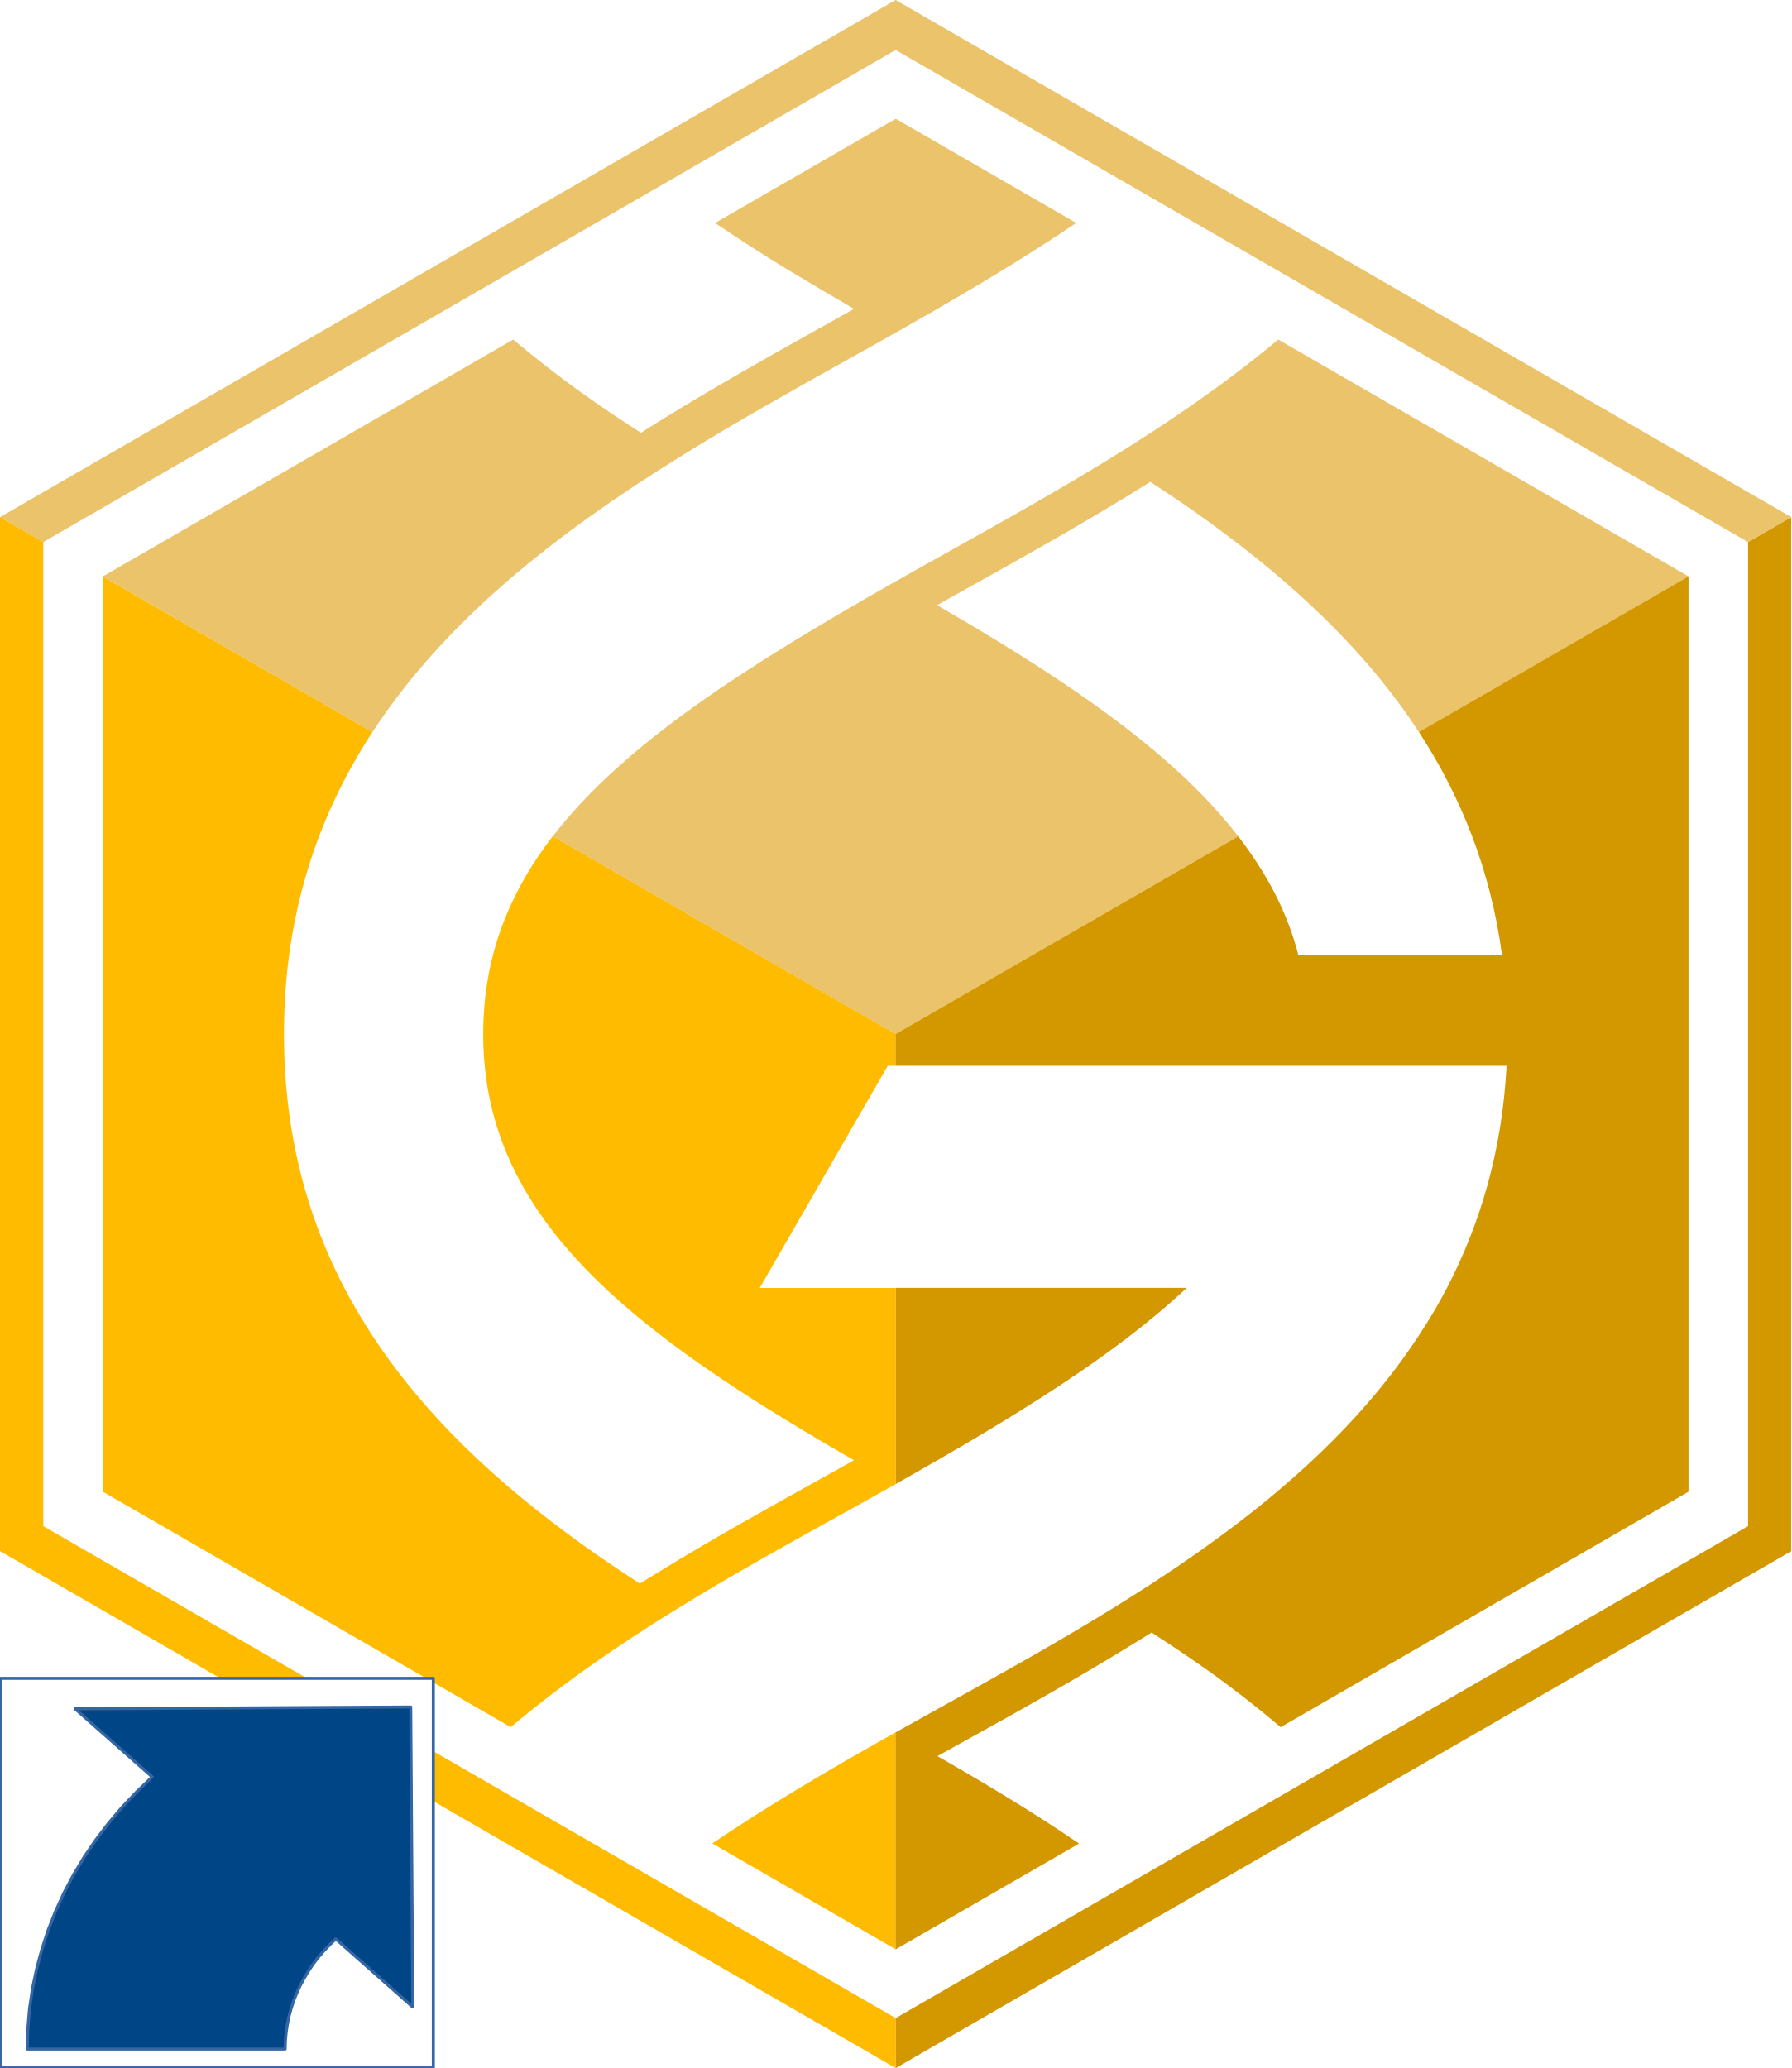
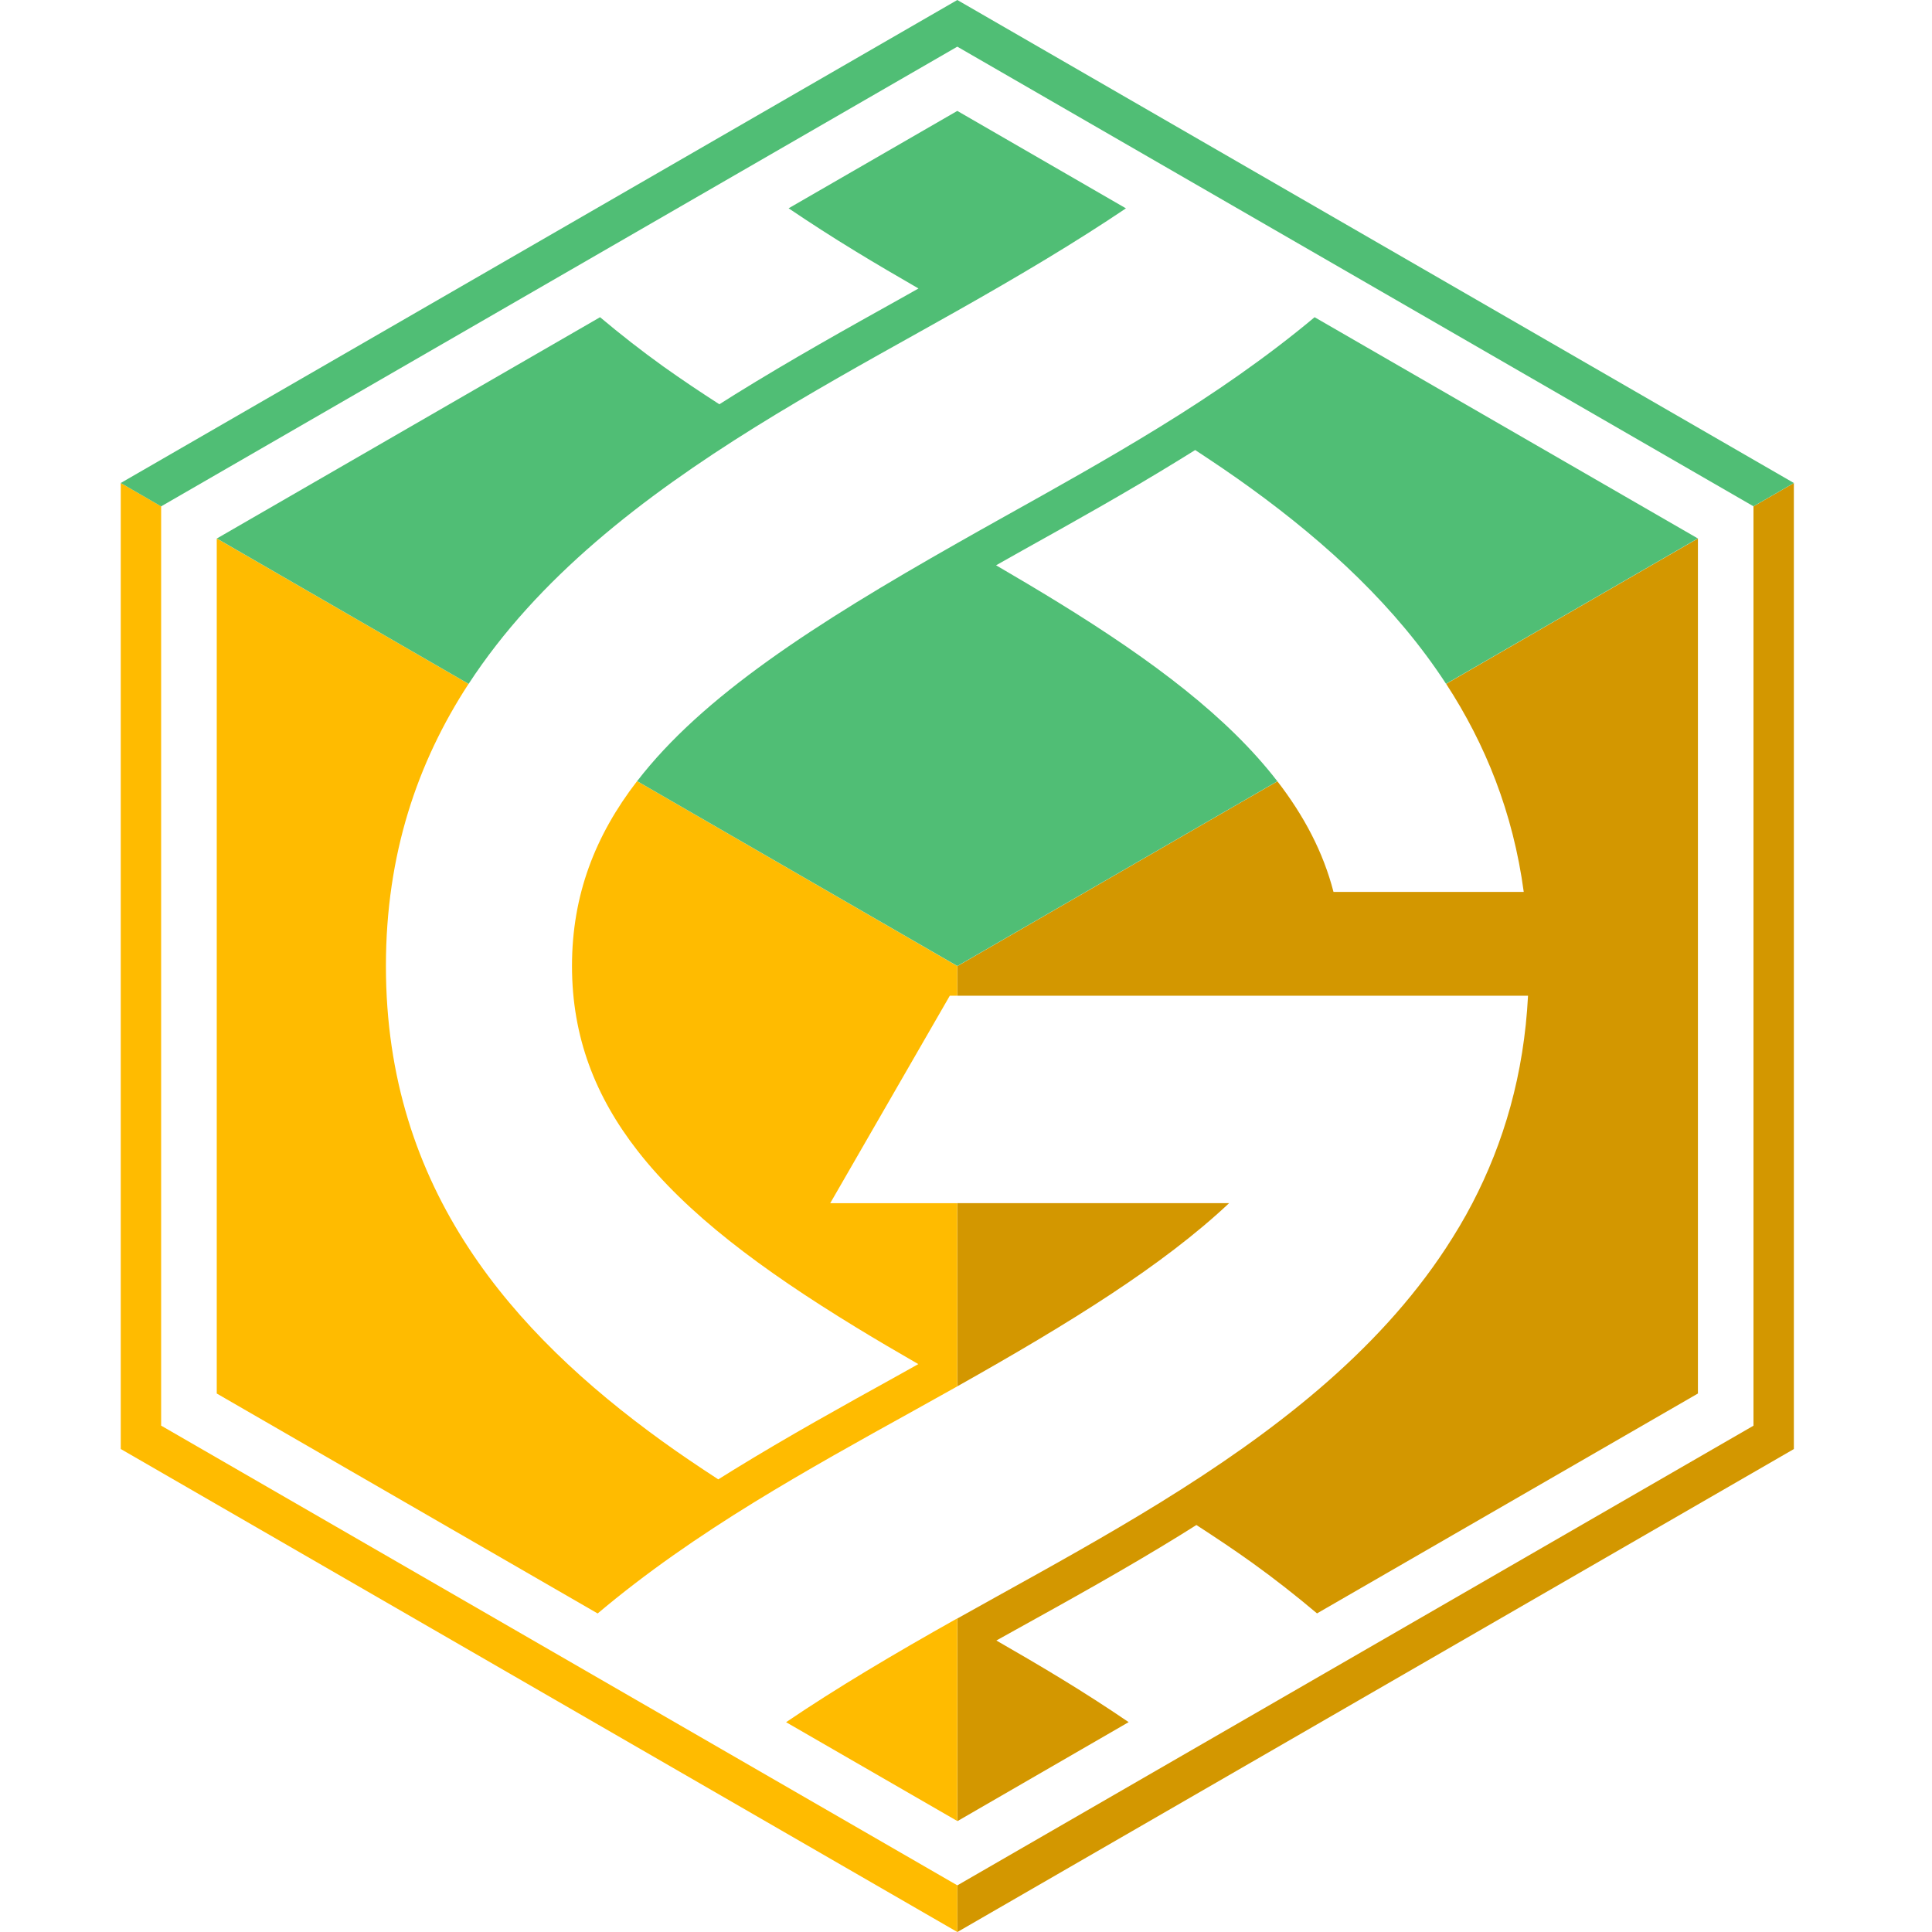
- <svg xmlns="http://www.w3.org/2000/svg" xmlns:ns1="http://xml.openoffice.org/svg/export" version="1.2" width="168.03mm" height="194.03mm" viewBox="0 0 16803 19403" preserveAspectRatio="xMidYMid" fill-rule="evenodd" stroke-width="28.222" stroke-linejoin="round" xml:space="preserve">
-   <defs class="ClipPathGroup">
-     <clipPath id="presentation_clip_path" clipPathUnits="userSpaceOnUse">
-       <rect x="0" y="0" width="16803" height="19403" />
-     </clipPath>
-     <clipPath id="presentation_clip_path_shrink" clipPathUnits="userSpaceOnUse">
-       <rect x="16" y="19" width="16770" height="19365" />
-     </clipPath>
-   </defs>
-   <defs class="TextShapeIndex">
-     <g ns1:slide="id1" ns1:id-list="id3 id4 id5 id6 id7 id8 id9 id10 id11 id12 id13" />
-   </defs>
-   <defs class="EmbeddedBulletChars">
-     <g id="bullet-char-template-57356" transform="scale(0.0004882812,-0.0004882812)">
-       <path d="M 580,1141 L 1163,571 580,0 -4,571 580,1141 Z" />
-     </g>
-     <g id="bullet-char-template-57354" transform="scale(0.0004882812,-0.0004882812)">
-       <path d="M 8,1128 L 1137,1128 1137,0 8,0 8,1128 Z" />
-     </g>
-     <g id="bullet-char-template-10146" transform="scale(0.0004882812,-0.0004882812)">
-       <path d="M 174,0 L 602,739 174,1481 1456,739 174,0 Z M 1358,739 L 309,1346 659,739 1358,739 Z" />
-     </g>
-     <g id="bullet-char-template-10132" transform="scale(0.0004882812,-0.0004882812)">
-       <path d="M 2015,739 L 1276,0 717,0 1260,543 174,543 174,936 1260,936 717,1481 1274,1481 2015,739 Z" />
-     </g>
-     <g id="bullet-char-template-10007" transform="scale(0.0004882812,-0.0004882812)">
-       <path d="M 0,-2 C -7,14 -16,27 -25,37 L 356,567 C 262,823 215,952 215,954 215,979 228,992 255,992 264,992 276,990 289,987 310,991 331,999 354,1012 L 381,999 492,748 772,1049 836,1024 860,1049 C 881,1039 901,1025 922,1006 886,937 835,863 770,784 769,783 710,716 594,584 L 774,223 C 774,196 753,168 711,139 L 727,119 C 717,90 699,76 672,76 641,76 570,178 457,381 L 164,-76 C 142,-110 111,-127 72,-127 30,-127 9,-110 8,-76 1,-67 -2,-52 -2,-32 -2,-23 -1,-13 0,-2 Z" />
-     </g>
-     <g id="bullet-char-template-10004" transform="scale(0.0004882812,-0.0004882812)">
-       <path d="M 285,-33 C 182,-33 111,30 74,156 52,228 41,333 41,471 41,549 55,616 82,672 116,743 169,778 240,778 293,778 328,747 346,684 L 369,508 C 377,444 397,411 428,410 L 1163,1116 C 1174,1127 1196,1133 1229,1133 1271,1133 1292,1118 1292,1087 L 1292,965 C 1292,929 1282,901 1262,881 L 442,47 C 390,-6 338,-33 285,-33 Z" />
-     </g>
-     <g id="bullet-char-template-9679" transform="scale(0.0004882812,-0.0004882812)">
-       <path d="M 813,0 C 632,0 489,54 383,161 276,268 223,411 223,592 223,773 276,916 383,1023 489,1130 632,1184 813,1184 992,1184 1136,1130 1245,1023 1353,916 1407,772 1407,592 1407,412 1353,268 1245,161 1136,54 992,0 813,0 Z" />
-     </g>
-     <g id="bullet-char-template-8226" transform="scale(0.0004882812,-0.0004882812)">
-       <path d="M 346,457 C 273,457 209,483 155,535 101,586 74,649 74,723 74,796 101,859 155,911 209,963 273,989 346,989 419,989 480,963 531,910 582,859 608,796 608,723 608,648 583,586 532,535 482,483 420,457 346,457 Z" />
-     </g>
-     <g id="bullet-char-template-8211" transform="scale(0.0004882812,-0.0004882812)">
-       <path d="M -4,459 L 1135,459 1135,606 -4,606 -4,459 Z" />
-     </g>
-     <g id="bullet-char-template-61548" transform="scale(0.0004882812,-0.0004882812)">
-       <path d="M 173,740 C 173,903 231,1043 346,1159 462,1274 601,1332 765,1332 928,1332 1067,1274 1183,1159 1299,1043 1357,903 1357,740 1357,577 1299,437 1183,322 1067,206 928,148 765,148 601,148 462,206 346,322 231,437 173,577 173,740 Z" />
-     </g>
-   </defs>
-   <defs class="TextEmbeddedBitmaps" />
-   <g>
-     <g id="id2" class="Master_Slide">
-       <g id="bg-id2" class="Background" />
-       <g id="bo-id2" class="BackgroundObjects" />
-     </g>
-   </g>
-   <g class="SlideGroup">
-     <g>
-       <g id="container-id1">
-         <g id="id1" class="Slide" clip-path="url(#presentation_clip_path)">
-           <g class="Page">
-             <g class="com.sun.star.drawing.ClosedBezierShape">
-               <g id="id3">
-                 <rect class="BoundingBox" stroke="none" fill="none" x="8401" y="12082" width="2733" height="1843" />
-                 <path fill="rgb(211,151,0)" stroke="none" d="M 11133,12083 L 8402,12083 8402,13924 C 9529,13289 10464,12712 11133,12083 Z" />
-               </g>
-             </g>
-             <g class="com.sun.star.drawing.ClosedBezierShape">
-               <g id="id4">
-                 <rect class="BoundingBox" stroke="none" fill="none" x="965" y="5408" width="7439" height="10798" />
-                 <path fill="rgb(255,187,0)" stroke="none" d="M 5186,7845 C 4766,8391 4533,8989 4533,9702 4533,10415 4767,11013 5190,11557 5683,12190 6433,12749 7381,13328 7582,13451 7793,13575 8011,13701 7934,13744 7858,13787 7778,13831 7250,14124 6704,14426 6164,14758 6110,14791 6056,14824 6003,14858 5812,14734 5623,14607 5440,14475 4677,13924 3994,13295 3496,12535 2981,11751 2664,10827 2664,9702 2664,8579 2981,7655 3494,6868 L 965,5408 965,13996 4791,16205 C 5276,15796 5809,15428 6363,15088 6891,14763 7434,14462 7963,14170 8112,14087 8259,14005 8403,13924 L 8403,12084 7127,12084 8328,10000 8403,10000 8403,9702 5186,7845 Z" />
-               </g>
-             </g>
-             <g class="com.sun.star.drawing.ClosedBezierShape">
-               <g id="id5">
-                 <rect class="BoundingBox" stroke="none" fill="none" x="6682" y="16253" width="1722" height="2038" />
-                 <path fill="rgb(255,187,0)" stroke="none" d="M 6682,17296 L 8403,18290 8403,16253 C 7760,16613 7186,16955 6682,17296 Z" />
-               </g>
-             </g>
-             <g class="com.sun.star.drawing.ClosedBezierShape">
-               <g id="id6">
-                 <rect class="BoundingBox" stroke="none" fill="none" x="965" y="1114" width="9132" height="5756" />
-                 <path fill="rgb(234,195,106)" stroke="none" d="M 8403,1114 L 6708,2092 C 6921,2236 7144,2380 7383,2526 7584,2648 7795,2772 8012,2898 7958,2928 7905,2958 7850,2989 7298,3297 6728,3615 6171,3961 6117,3994 6065,4028 6013,4061 5822,3938 5633,3812 5450,3681 5230,3523 5019,3357 4814,3186 L 965,5408 3494,6869 C 4188,5804 5243,4992 6372,4290 6920,3949 7486,3634 8035,3327 8160,3258 8282,3189 8403,3121 9033,2765 9599,2428 10096,2092 L 8403,1114 Z" />
-               </g>
-             </g>
-             <g class="com.sun.star.drawing.ClosedBezierShape">
-               <g id="id7">
-                 <rect class="BoundingBox" stroke="none" fill="none" x="5186" y="3186" width="10655" height="6518" />
-                 <path fill="rgb(234,195,106)" stroke="none" d="M 11991,3186 C 11509,3589 10980,3953 10433,4290 9917,4608 9386,4904 8870,5192 8711,5281 8555,5368 8402,5455 6966,6270 5844,6992 5186,7846 L 8402,9703 11616,7847 C 11122,7206 10371,6639 9417,6051 9217,5928 9008,5804 8791,5678 8879,5629 8965,5580 9055,5530 9546,5256 10102,4946 10632,4620 10685,4587 10738,4554 10791,4521 10981,4645 11170,4772 11352,4905 12121,5464 12810,6100 13311,6869 L 15840,5409 15840,5408 11991,3186 Z" />
-               </g>
-             </g>
-             <g class="com.sun.star.drawing.ClosedBezierShape">
-               <g id="id8">
-                 <rect class="BoundingBox" stroke="none" fill="none" x="8402" y="5407" width="7440" height="12884" />
-                 <path fill="rgb(211,151,0)" stroke="none" d="M 10123,17297 C 9903,17148 9673,16999 9426,16849 9224,16726 9013,16602 8794,16477 8855,16443 8915,16409 8977,16375 9524,16072 10089,15759 10642,15417 10695,15385 10749,15351 10803,15317 10992,15440 11180,15565 11363,15696 11588,15857 11805,16028 12014,16205 L 15840,13996 15840,5408 13311,6868 C 13705,7474 13983,8161 14090,8958 L 12179,8958 C 12076,8555 11881,8191 11616,7847 L 8402,9702 8402,10000 8918,10000 12257,10000 14133,10000 C 14092,10789 13890,11476 13574,12084 13493,12239 13404,12389 13308,12534 12616,13591 11566,14394 10442,15088 9898,15424 9338,15734 8793,16036 8660,16110 8530,16182 8402,16254 L 8402,18290 10123,17297 Z" />
-               </g>
-             </g>
-             <g class="com.sun.star.drawing.PolyPolygonShape">
-               <g id="id9">
-                 <rect class="BoundingBox" stroke="none" fill="none" x="8402" y="4851" width="8404" height="14554" />
-                 <path fill="rgb(211,151,0)" stroke="none" d="M 16399,14319 L 8402,18935 8402,18935 8402,19404 8402,19404 16805,14553 16805,14553 16805,4851 16399,5085 16399,14319 Z" />
-               </g>
-             </g>
-             <g class="com.sun.star.drawing.PolyPolygonShape">
-               <g id="id10">
-                 <rect class="BoundingBox" stroke="none" fill="none" x="0" y="4851" width="8404" height="14554" />
-                 <path fill="rgb(255,187,0)" stroke="none" d="M 406,5085 L 0,4851 0,14553 0,14553 8403,19404 8403,18935 406,14319 406,14319 406,5085 Z" />
-               </g>
-             </g>
-             <g class="com.sun.star.drawing.PolyPolygonShape">
-               <g id="id11">
-                 <rect class="BoundingBox" stroke="none" fill="none" x="0" y="0" width="16805" height="5087" />
-                 <path fill="rgb(234,195,106)" stroke="none" d="M 0,4852 L 0,4852 406,5086 406,5086 8402,469 8402,469 16398,5086 16398,5086 16804,4852 16804,4852 8402,0 8402,0 0,4852 Z" />
-               </g>
-             </g>
-             <g class="com.sun.star.drawing.CustomShape">
-               <g id="id12">
-                 <rect class="BoundingBox" stroke="none" fill="none" x="0" y="15746" width="4067" height="3658" />
-                 <path fill="rgb(255,255,255)" stroke="none" d="M 2033,19402 L 1,19402 1,15747 4065,15747 4065,19402 2033,19402 Z" />
-                 <path fill="none" stroke="rgb(52,101,164)" d="M 2033,19402 L 1,19402 1,15747 4065,15747 4065,19402 2033,19402 Z" />
-               </g>
-             </g>
-             <g class="com.sun.star.drawing.CustomShape">
-               <g id="id13">
-                 <rect class="BoundingBox" stroke="none" fill="none" x="254" y="15591" width="8132" height="7271" />
-                 <path fill="rgb(0,69,134)" stroke="none" d="M 3150,18192 L 3091,18248 3036,18306 2984,18367 2936,18430 2892,18496 2852,18563 2815,18632 2783,18702 2754,18774 2730,18848 2710,18922 2695,18997 2684,19073 2677,19149 2675,19225 255,19225 261,19036 277,18848 304,18661 343,18475 392,18292 451,18111 521,17933 601,17758 691,17588 791,17421 901,17260 1020,17104 1147,16954 1284,16810 1428,16672 705,16033 3853,16016 3872,18831 3150,18192 Z M 255,15592 L 255,15592 Z M 8384,22860 L 8384,22860 Z" />
-                 <path fill="none" stroke="rgb(52,101,164)" d="M 3150,18192 L 3091,18248 3036,18306 2984,18367 2936,18430 2892,18496 2852,18563 2815,18632 2783,18702 2754,18774 2730,18848 2710,18922 2695,18997 2684,19073 2677,19149 2675,19225 255,19225 261,19036 277,18848 304,18661 343,18475 392,18292 451,18111 521,17933 601,17758 691,17588 791,17421 901,17260 1020,17104 1147,16954 1284,16810 1428,16672 705,16033 3853,16016 3872,18831 3150,18192 Z" />
-                 <path fill="none" stroke="rgb(52,101,164)" d="M 255,15592 L 255,15592 Z" />
-                 <path fill="none" stroke="rgb(52,101,164)" d="M 8384,22860 L 8384,22860 Z" />
-               </g>
-             </g>
-           </g>
-         </g>
-       </g>
-     </g>
+ <svg xmlns="http://www.w3.org/2000/svg" id="svg189" version="1.1" width="32" viewBox="0 0 32 32" height="32">
+   <defs id="defs193" />
+   <g id="g187" transform="translate(2)" fill="none">
+     <path id="path169" fill="#d39700" d="m18.358 19.928h-4.502v3.034c0-0.0 0-0.0 0-0 1.859-1.046 3.399-1.997 4.502-3.034z" />
+     <path id="path171" fill="#fb0" d="m8.552 12.938c-.694.9-1.078 1.887-1.078 3.062 0 1.176.387 2.162 1.084 3.058.813 1.044 2.05 1.967 3.613 2.922.332.203.68.407 1.039.614-.128.071-.254.142-.385.215-.871.482-1.771.981-2.663 1.529-.088.054-.177.109-.265.165-.315-.205-.626-.414-.928-.632-1.258-.909-2.385-1.946-3.206-3.199-.848-1.293-1.371-2.817-1.371-4.672 0-1.852.523-3.376 1.369-4.673l-4.171-2.408v14.162l6.309 3.643c.799-.674 1.679-1.281 2.592-1.842.871-.535 1.767-1.032 2.638-1.514.247-.137.489-.272.726-.405v-3.034h-2.104l1.981-3.437h.124v-.491-0z" />
+     <path id="path173" fill="#fb0" d="m11.02 28.525 2.836 1.637v-3.357c-1.058.594-2.006 1.157-2.836 1.72z" />
+     <path id="path179" fill="#d39700" d="m16.694 28.524c-.361-.246-.741-.491-1.149-.739-.333-.202-.681-.406-1.042-.613.101-.056.199-.111.302-.168.902-.5 1.834-1.016 2.746-1.579.087-.054.176-.11.265-.166.313.203.623.409.924.625.372.267.729.548 1.074.839l6.309-3.642 0-0v-14.162l-4.17 2.408c.651.999 1.108 2.132 1.285 3.446h-3.151c-.171-.663-.491-1.264-.929-1.832l-5.3 3.06v0.0.491h.851 5.507 3.093c-.067 1.302-.4 2.435-.922 3.437-.133.256-.281.503-.438.743-1.142 1.742-2.873 3.066-4.726 4.211-.897.554-1.822 1.066-2.72 1.564-.219.121-.433.241-.644.359-0.0 0-0.0 0-0.0 0l-0 3.357z" />
+     <path id="path181" fill="#d39700" d="m27.043 23.614-13.187 7.614-0-0v.773l0.0 0 13.856-8.0 0-0v-16l-.669.386v15.227z" />
+     <path id="path183" fill="#fb0" d="m.669 8.386-.669-.386v16l0.0 0 13.856 8v-.773l-13.187-7.614-0-0z" />
+     <path id="path252" d="m 19.774,5.254 c -0.794,0.664 -1.666,1.265 -2.569,1.82 -0.851,0.524 -1.726,1.012 -2.577,1.487 -0.263,0.147 -0.52,0.291 -0.771,0.434 -3.4e-5,3.4e-5 -9.9e-5,3.4e-5 -1.34e-4,5.8e-5 -2.369,1.344 -4.219,2.535 -5.304,3.943 l 5.304,3.062 5.3,-3.06 C 18.342,11.883 17.103,10.947 15.53,9.979 15.2,9.776 14.855,9.571 14.498,9.363 c 0.145,-0.081 0.287,-0.162 0.435,-0.245 0.809,-0.451 1.725,-0.962 2.6,-1.501 0.087,-0.054 0.175,-0.108 0.263,-0.163 0.314,0.206 0.624,0.415 0.925,0.634 1.269,0.921 2.405,1.971 3.23,3.238 l 4.17,-2.408 v -5.8e-5 z" style="fill:#50be75" />
+     <path id="path250" d="m 13.856,1.837 -3.4e-5,3.38e-5 -2.794,1.613 c 0.351,0.237 0.719,0.475 1.113,0.715 0.331,0.202 0.679,0.406 1.038,0.613 -0.09,0.05 -0.177,0.1 -0.268,0.151 -0.91,0.507 -1.85,1.032 -2.768,1.602 -0.089,0.055 -0.175,0.11 -0.262,0.165 C 9.601,6.494 9.29,6.286 8.987,6.07 8.624,5.81 8.276,5.537 7.939,5.254 l -6.347,3.665 v 1.17e-4 L 5.762,11.327 C 6.907,9.571 8.646,8.232 10.508,7.074 c 0.904,-0.562 1.836,-1.082 2.742,-1.587 0.206,-0.115 0.407,-0.228 0.606,-0.34 3.4e-5,-3.4e-5 9.9e-5,-3.4e-5 1.34e-4,-5.8e-5 1.04,-0.587 1.973,-1.143 2.793,-1.696 z" style="fill:#50be75" />
+     <path id="path260" d="m -5.0000001e-8,8 v 1.02e-4 L 0.669,8.387 v -1.68e-4 L 13.856,0.773 l 1.02e-4,-6.74e-5 13.187,7.613 v 1.68e-4 l 0.669,-0.386 v -1.02e-4 l -13.856,-8 -1.01e-4,6.75e-5 z" style="fill:#50be75" />
  </g>
</svg>
